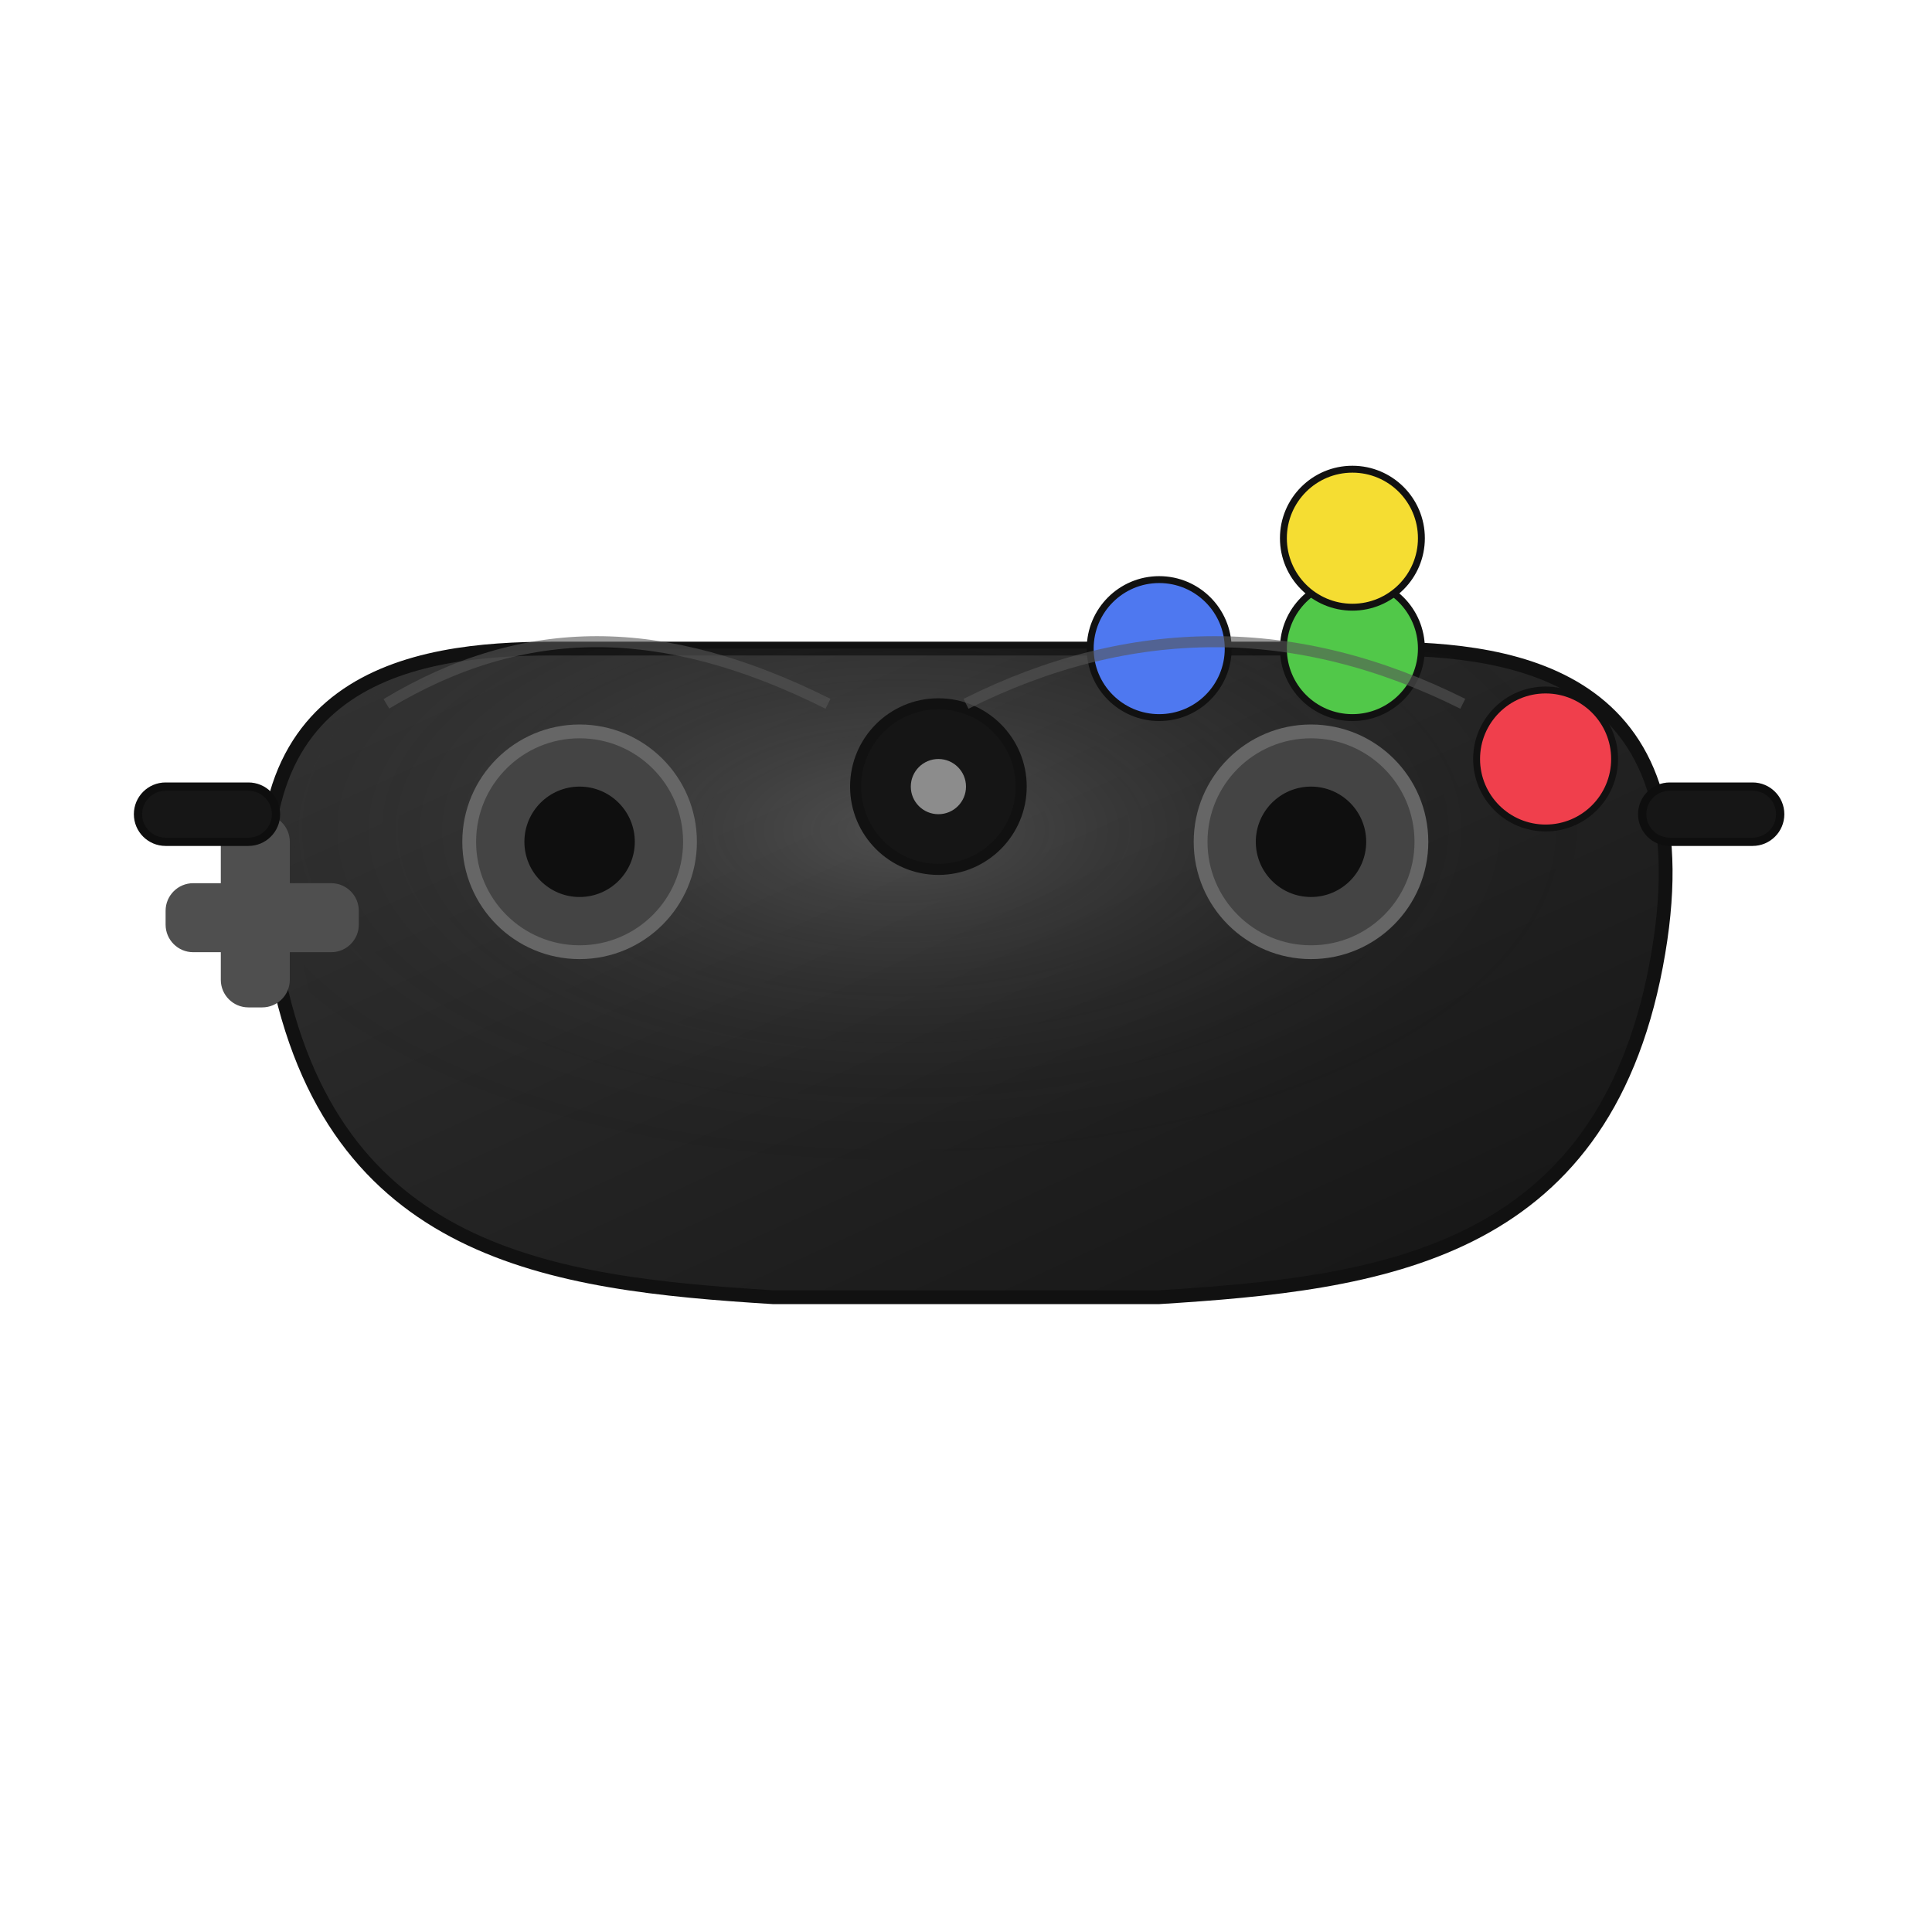
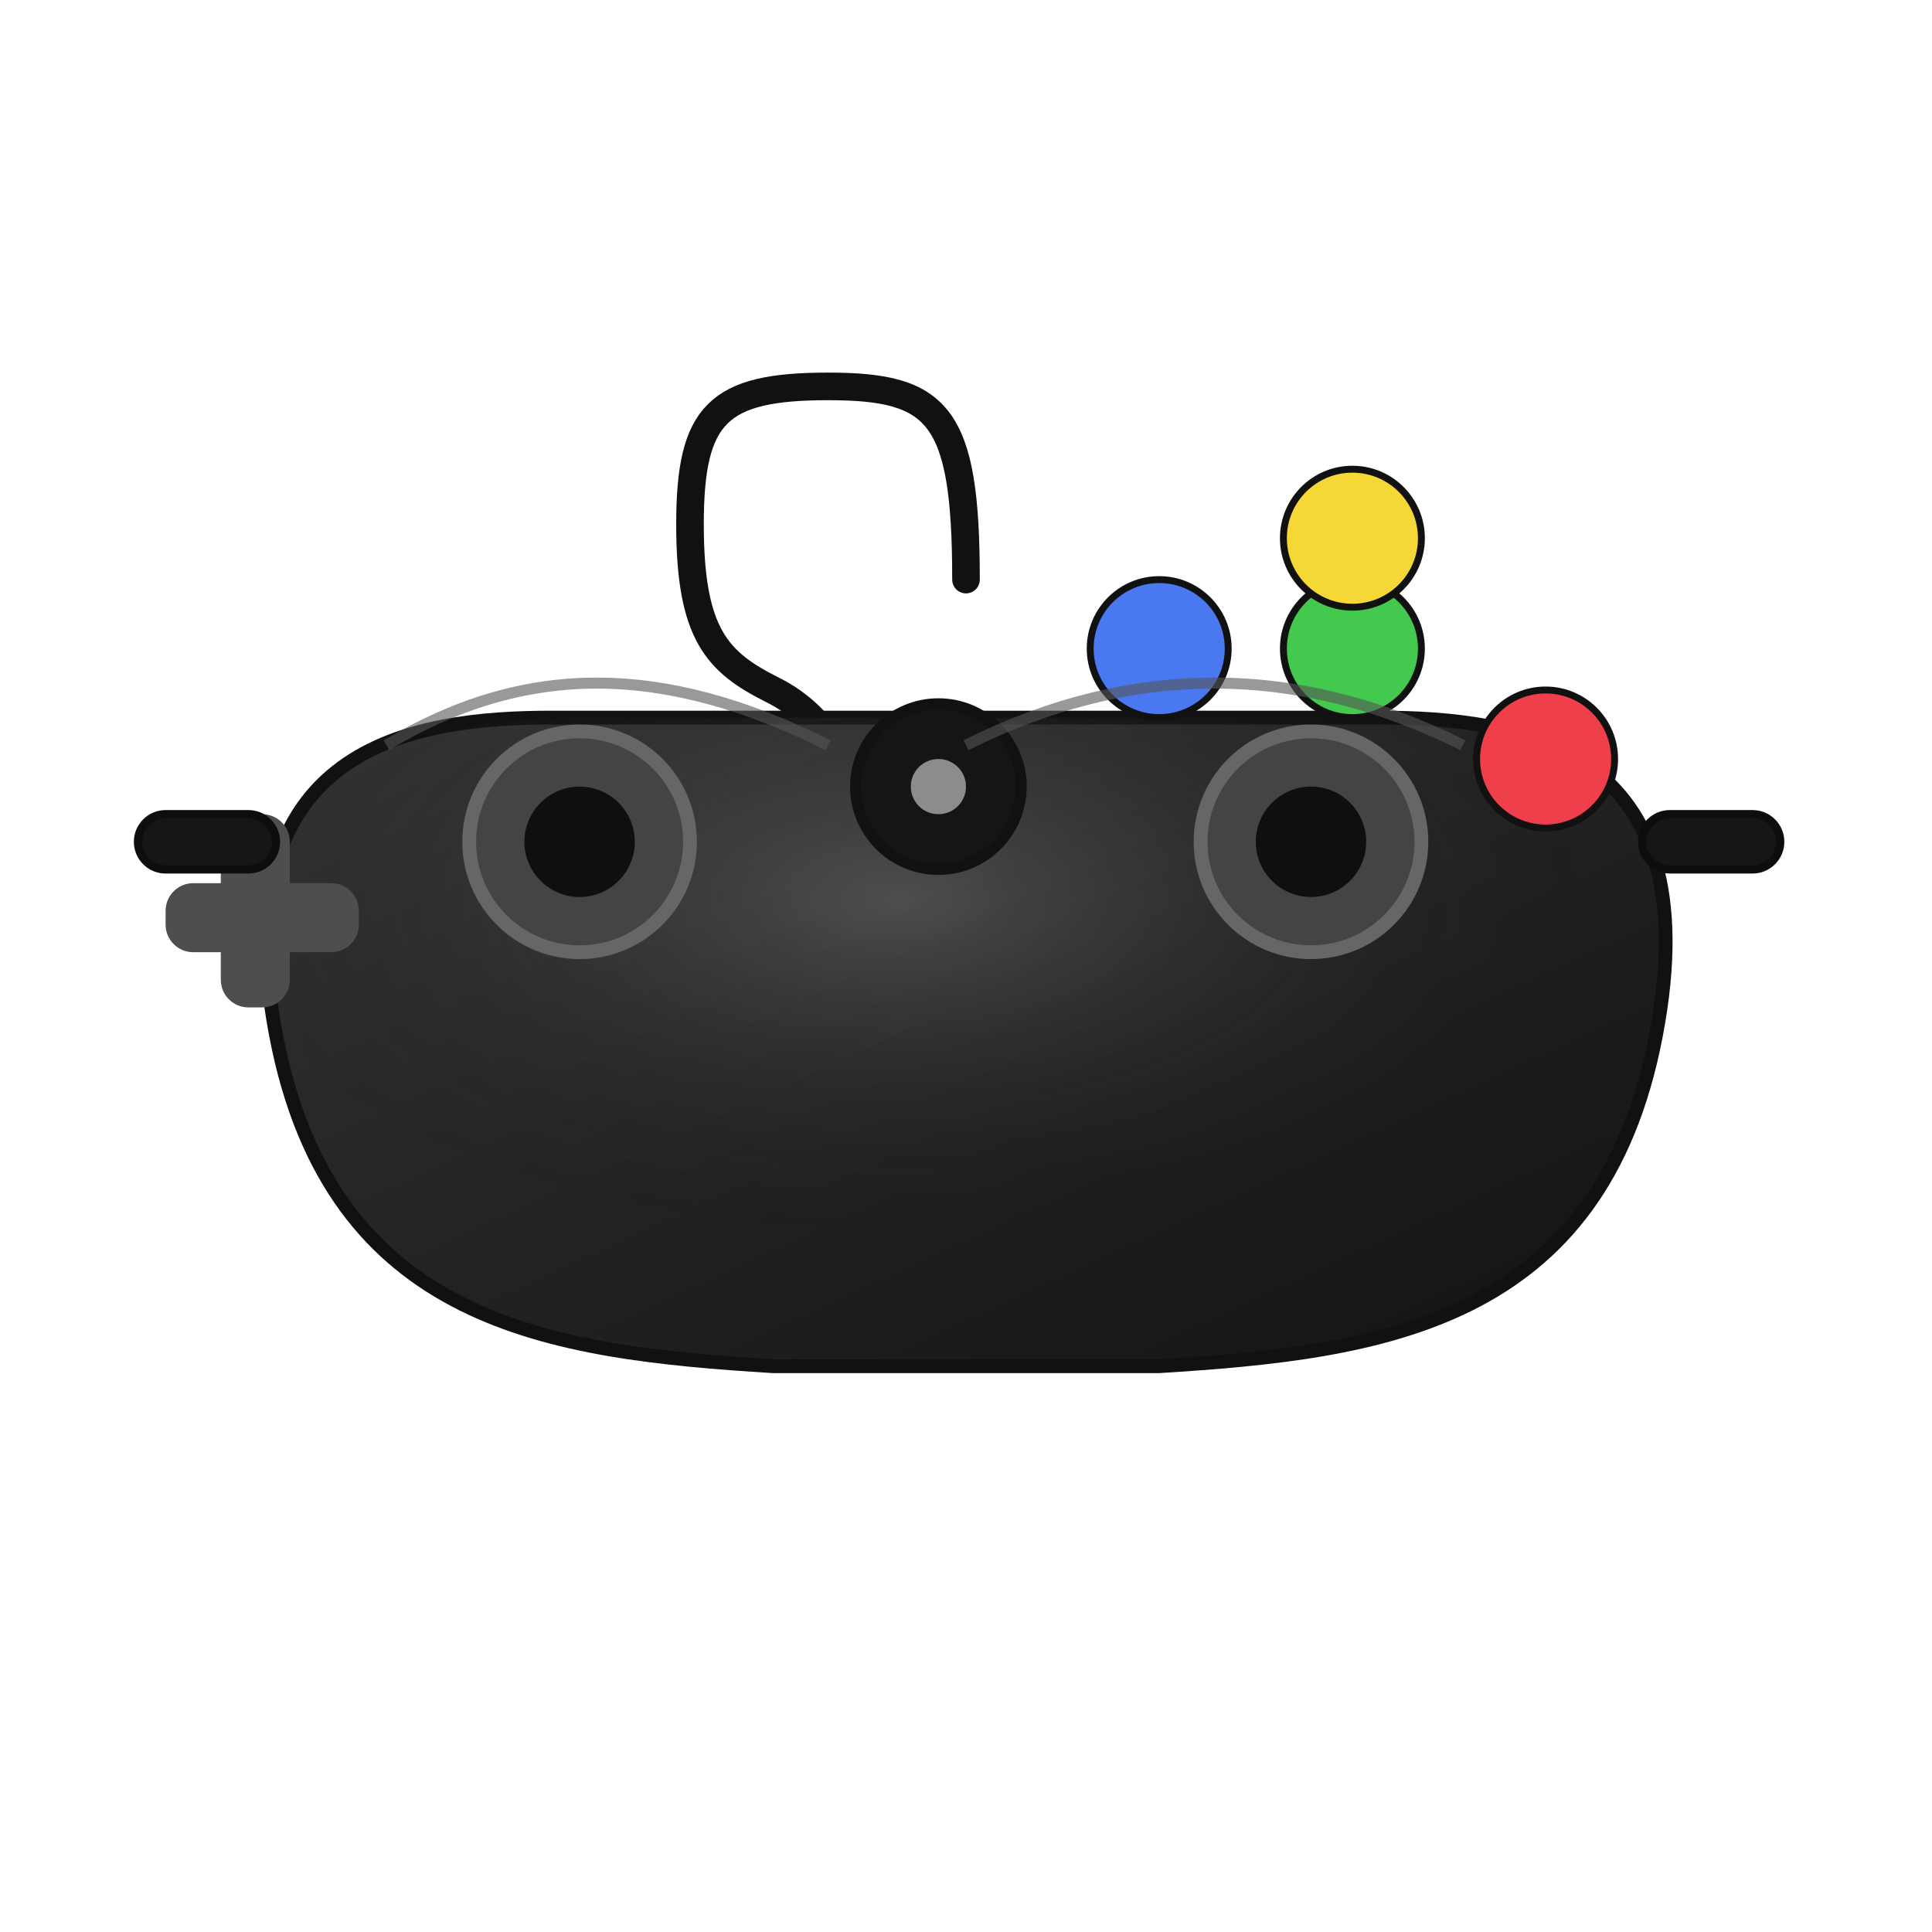
- <svg xmlns="http://www.w3.org/2000/svg" viewBox="0 0 140 90" width="32" height="32">
+ <svg xmlns="http://www.w3.org/2000/svg" viewBox="0 0 140 100" width="32" height="32">
  <defs>
    <linearGradient id="bodyGrad" x1="0%" y1="0%" x2="100%" y2="100%">
      <stop offset="0%" stop-color="#333" />
-       <stop offset="100%" stop-color="#141414" />
+       <stop offset="100%" stop-color="#121212" />
    </linearGradient>
    <radialGradient id="shine" cx="45%" cy="28%" r="55%">
      <stop offset="0%" stop-color="#ffffff" stop-opacity="0.18" />
      <stop offset="100%" stop-color="#000000" stop-opacity="0" />
    </radialGradient>
    <style>
      .body { fill: url(#bodyGrad); stroke: #111; stroke-width: 1; }
      .shine { fill: url(#shine); }
      .stick-ring { fill: #444; stroke: #666; stroke-width: 1; }
      .stick-center { fill: #0f0f0f; }
-       .dpad { fill: #4f4f4f; }
-       .face-a { fill: #51c849; stroke: #111; stroke-width: 0.5; }
-       .face-b { fill: #f03f4c; stroke: #111; stroke-width: 0.5; }
-       .face-x { fill: #4e78f0; stroke: #111; stroke-width: 0.5; }
-       .face-y { fill: #f5dd32; stroke: #111; stroke-width: 0.5; }
+       .dpad { fill: #4e4e4e; }
+       .face-a { fill: #42c94e; stroke: #111; stroke-width: 0.5; }
+       .face-b { fill: #ef3f4b; stroke: #111; stroke-width: 0.5; }
+       .face-x { fill: #4978f0; stroke: #111; stroke-width: 0.5; }
+       .face-y { fill: #f5d835; stroke: #111; stroke-width: 0.5; }
      .center { fill: #151515; stroke: #111; stroke-width: 0.8; }
-       .trigger { fill: #161616; stroke: #0e0e0e; stroke-width: 0.6; }
+       .trigger { fill: #161616; stroke: #0d0d0d; stroke-width: 0.6; }
      .detail { fill: none; stroke: #555; stroke-width: 0.8; opacity: 0.6; }
+       .cable { fill: none; stroke: #111; stroke-width: 2; stroke-linecap: round; }
    </style>
  </defs>
-   <path class="body" d="M20,45 C16,24 30,22 40,22 H100 C110,22 124,24 120,45 C116,66 100,68 84,69 H56 C40,68 24,66 20,45 Z" />
-   <path class="shine" d="M22,45 C18,24 32,22 42,22 H98 C108,22 122,24 118,45 C114,66 98,68 82,69 H58 C42,68 26,66 22,45 Z" />
+   <path class="cable" d="M70,22 C70,10 68,8 60,8 C52,8 50,10 50,18 C50,26 52,28 56,30 C60,32 62,36 62,40" />
+   <path class="body" d="M20,55 C16,34 30,32 40,32 H100 C110,32 124,34 120,55 C116,76 100,78 84,79 H56 C40,78 24,76 20,55 Z" />
+   <path class="shine" d="M22,55 C18,34 32,32 42,32 H98 C108,32 122,34 118,55 C114,76 98,78 82,79 H58 C42,78 26,76 22,55 Z" />
  <g>
-     <circle class="stick-ring" cx="42" cy="36" r="8" />
-     <circle class="stick-center" cx="42" cy="36" r="4" />
+     <circle class="stick-ring" cx="42" cy="41" r="8" />
+     <circle class="stick-center" cx="42" cy="41" r="4" />
  </g>
  <g>
-     <circle class="stick-ring" cx="95" cy="36" r="8" />
-     <circle class="stick-center" cx="95" cy="36" r="4" />
+     <circle class="stick-ring" cx="95" cy="41" r="8" />
+     <circle class="stick-center" cx="95" cy="41" r="4" />
  </g>
  <g class="dpad">
-     <rect x="16" y="34" width="5" height="14" rx="2" />
-     <rect x="12" y="39" width="14" height="5" rx="2" />
+     <rect x="16" y="39" width="5" height="14" rx="2" />
+     <rect x="12" y="44" width="14" height="5" rx="2" />
  </g>
-   <circle cx="98" cy="22" r="5" class="face-a" />
-   <circle cx="112" cy="30" r="5" class="face-b" />
-   <circle cx="84" cy="22" r="5" class="face-x" />
-   <circle cx="98" cy="14" r="5" class="face-y" />
-   <circle cx="68" cy="32" r="6" class="center" />
-   <circle cx="68" cy="32" r="2" fill="#8c8c8c" />
-   <rect x="10" y="32" width="10" height="4" rx="2" class="trigger" />
-   <rect x="119" y="32" width="10" height="4" rx="2" class="trigger" />
-   <path class="detail" d="M28,26 C38,20 48,20 60,26" />
-   <path class="detail" d="M70,26 C82,20 94,20 106,26" />
+   <circle cx="98" cy="27" r="5" class="face-a" />
+   <circle cx="112" cy="35" r="5" class="face-b" />
+   <circle cx="84" cy="27" r="5" class="face-x" />
+   <circle cx="98" cy="19" r="5" class="face-y" />
+   <circle cx="68" cy="37" r="6" class="center" />
+   <circle cx="68" cy="37" r="2" fill="#8c8c8c" />
+   <rect x="10" y="39" width="10" height="4" rx="2" class="trigger" />
+   <rect x="119" y="39" width="10" height="4" rx="2" class="trigger" />
+   <path class="detail" d="M28,34 C38,28 48,28 60,34" />
+   <path class="detail" d="M70,34 C82,28 94,28 106,34" />
</svg>
